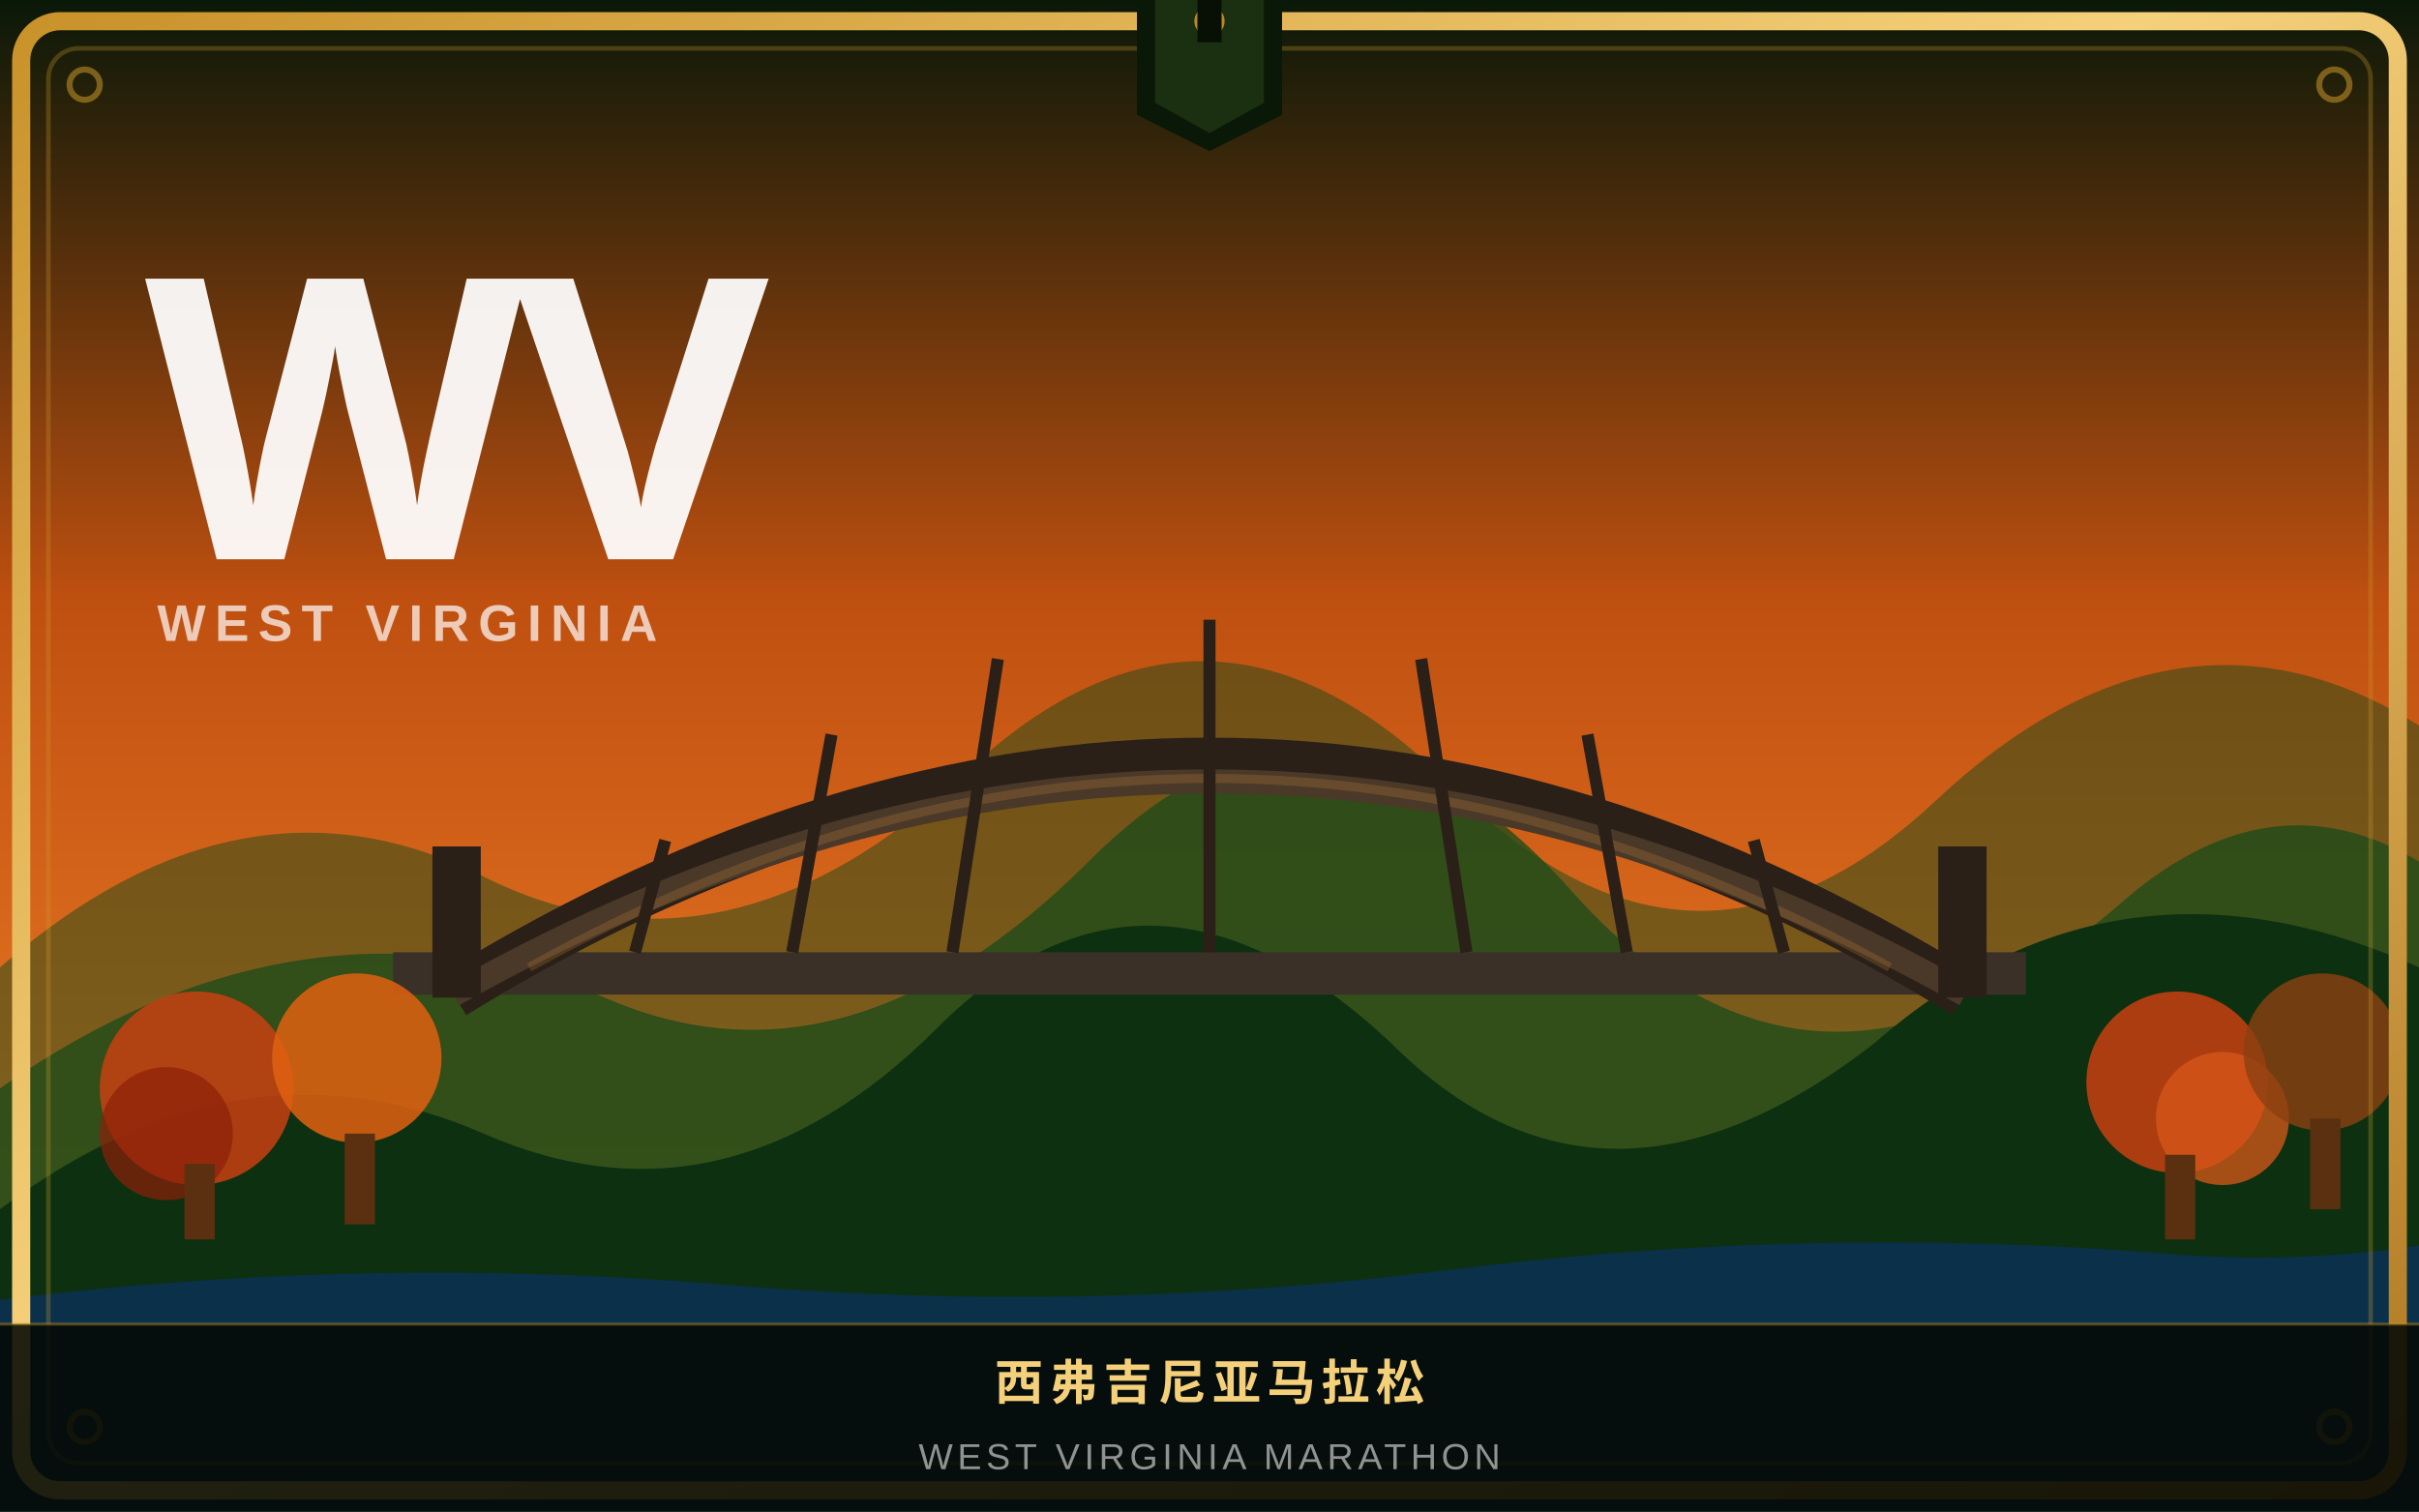
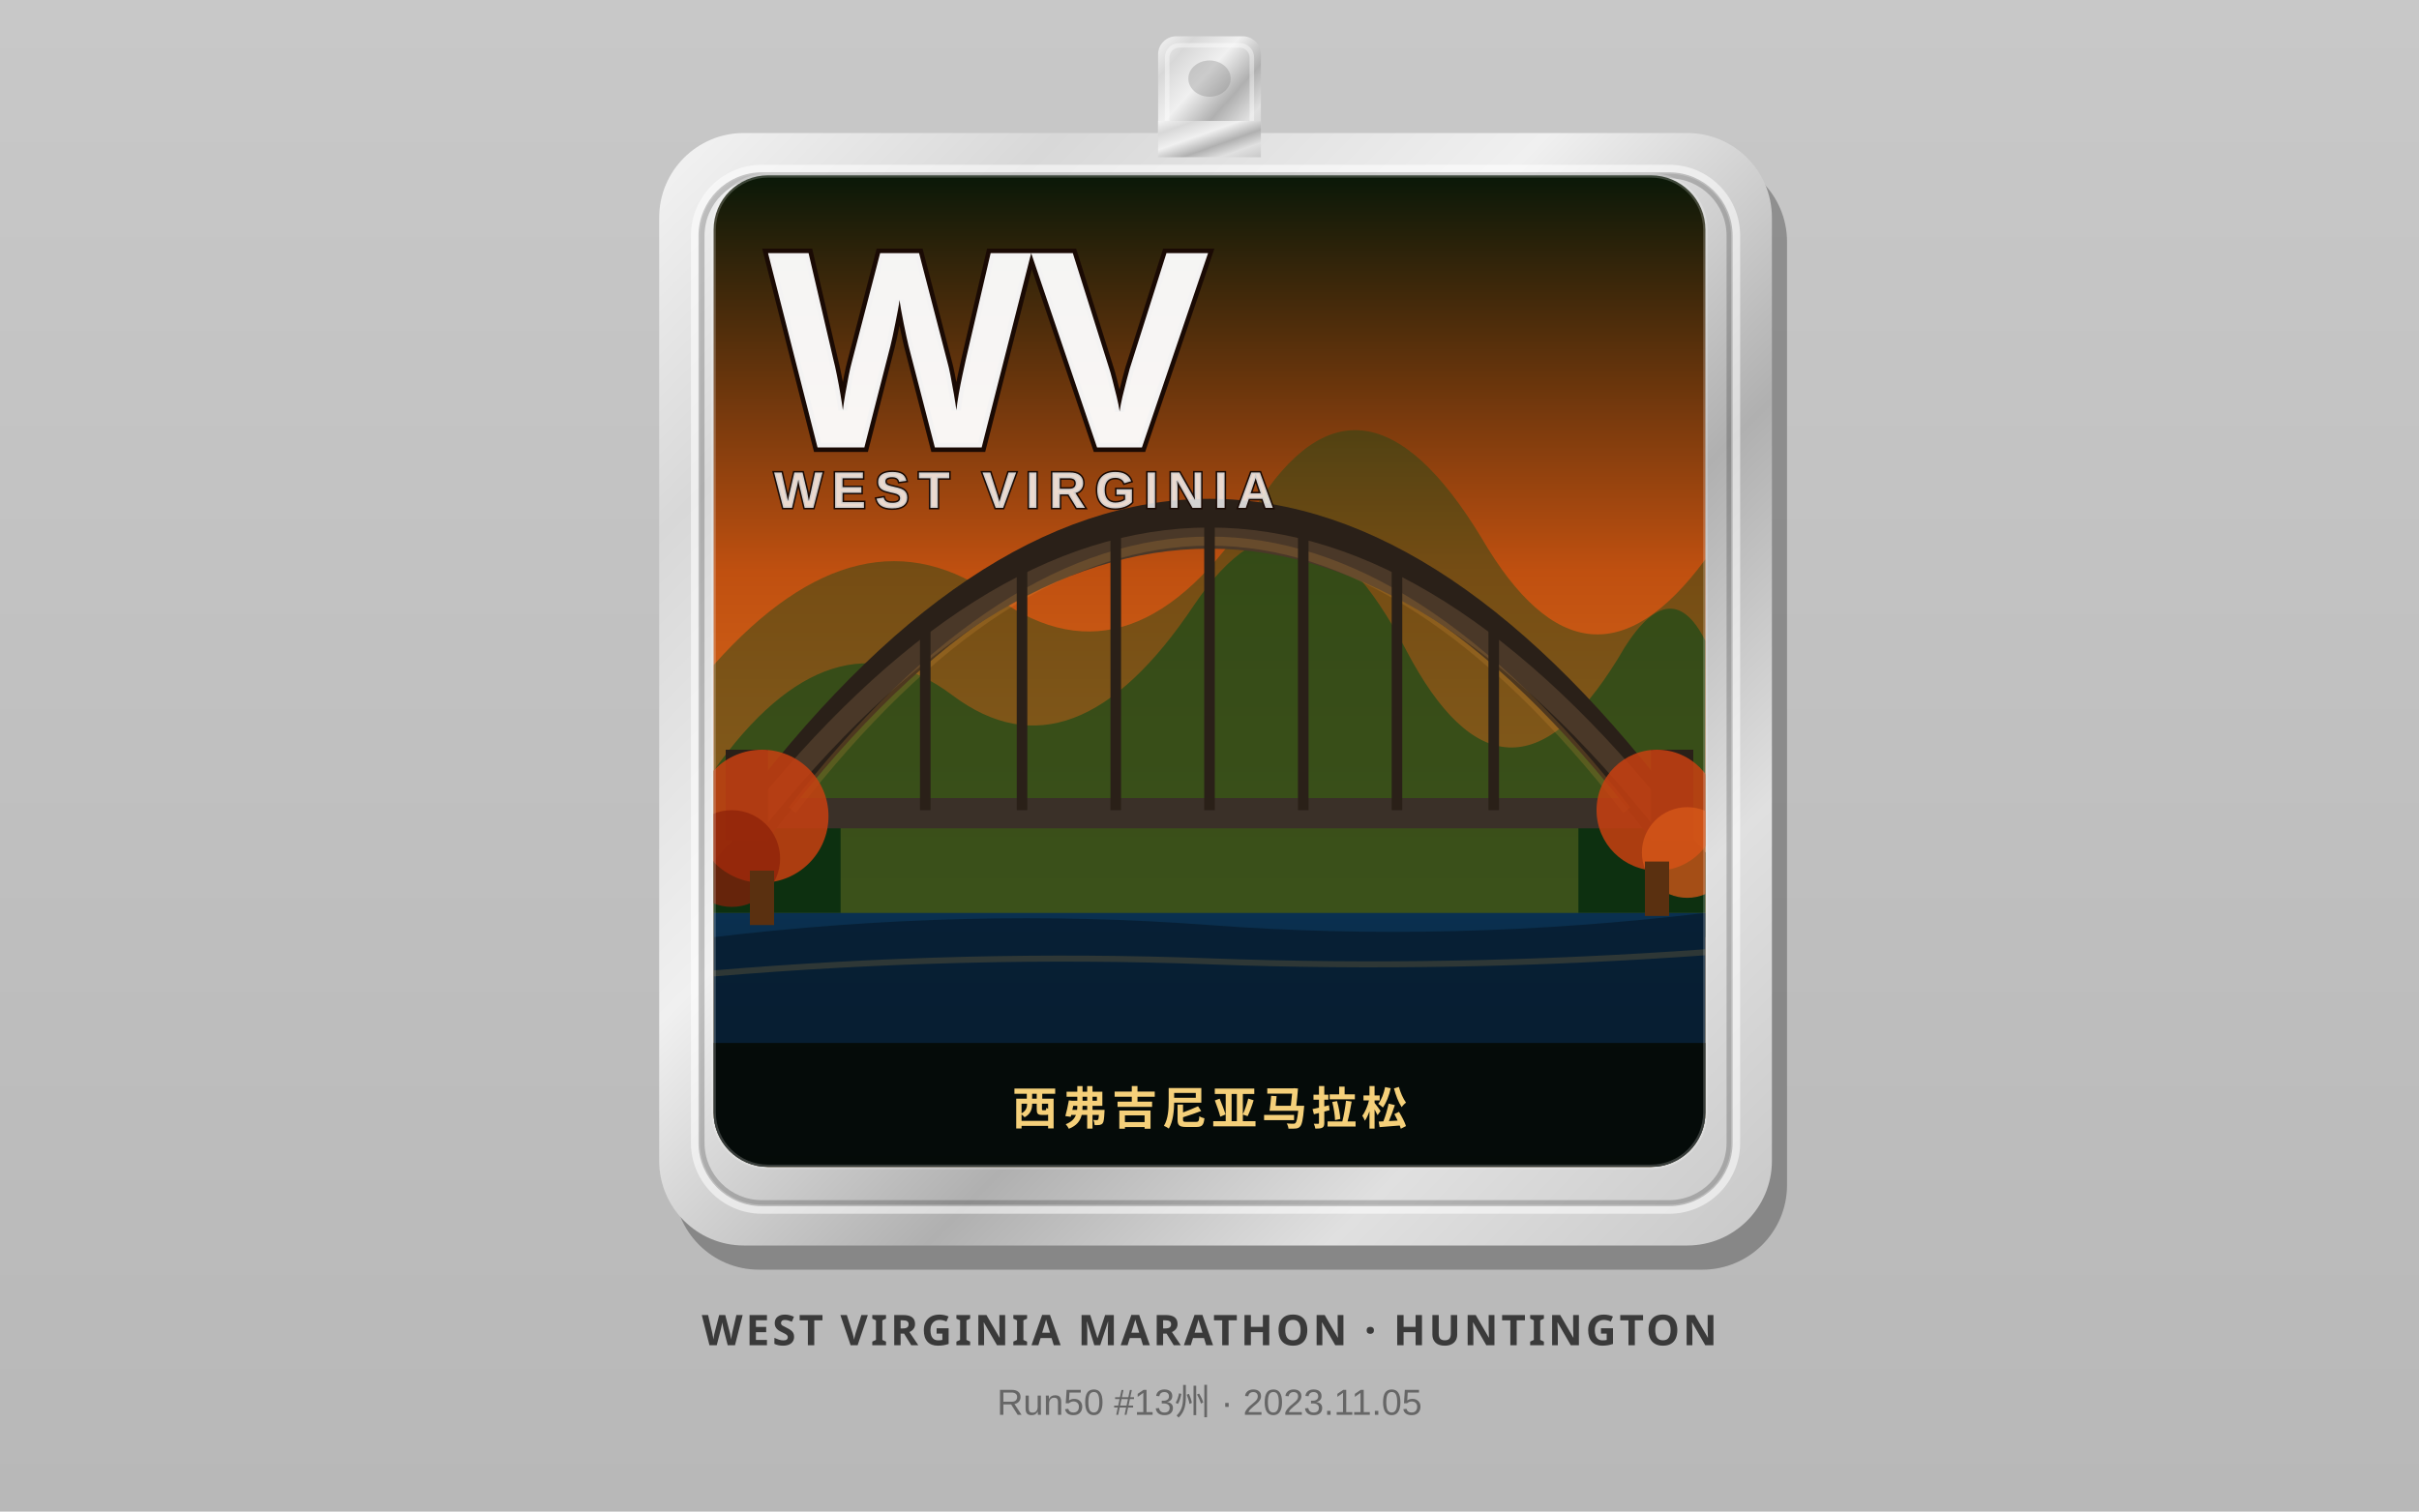
<svg xmlns="http://www.w3.org/2000/svg" viewBox="0 0 800 500">
  <defs>
-     <linearGradient id="sky-wv" x1="0" y1="0" x2="0" y2="1">
+     <linearGradient id="bg" x1="0" y1="0" x2="0" y2="1">
+       <stop offset="0%" stop-color="#c8c8c8" />
+       <stop offset="100%" stop-color="#b8b8b8" />
+     </linearGradient>
+     <linearGradient id="silver" x1="0" y1="0" x2="1" y2="1">
+       <stop offset="0%" stop-color="#f4f4f4" />
+       <stop offset="18%" stop-color="#d8d8d8" />
+       <stop offset="40%" stop-color="#f0f0f0" />
+       <stop offset="62%" stop-color="#b0b0b0" />
+       <stop offset="80%" stop-color="#e0e0e0" />
+       <stop offset="100%" stop-color="#c8c8c8" />
+     </linearGradient>
+     <linearGradient id="sky" x1="0" y1="0" x2="0" y2="1">
      <stop offset="0%" stop-color="#0a1808" />
      <stop offset="40%" stop-color="#c05010" />
      <stop offset="70%" stop-color="#e07020" />
      <stop offset="100%" stop-color="#f0a030" />
    </linearGradient>
-     <linearGradient id="gold-wv" x1="0" y1="0" x2="1" y2="1">
-       <stop offset="0%" stop-color="#c9922a" />
-       <stop offset="45%" stop-color="#f5d07a" />
-       <stop offset="100%" stop-color="#b07820" />
+     <linearGradient id="river" x1="0" y1="0" x2="0" y2="1">
+       <stop offset="0%" stop-color="#0a3050" />
+       <stop offset="100%" stop-color="#061c2e" />
    </linearGradient>
-     <linearGradient id="mtn-wv" x1="0" y1="0" x2="0" y2="1">
-       <stop offset="0%" stop-color="#1a4a18" />
-       <stop offset="100%" stop-color="#0a2a08" />
-     </linearGradient>
+     <clipPath id="clip">
+       <rect x="236" y="58" width="328" height="328" rx="18" />
+     </clipPath>
  </defs>
-   <rect width="800" height="500" fill="url(#sky-wv)" />
-   <path d="M0,320 Q80,250 160,290 Q240,330 320,255 Q400,180 480,260 Q560,340 640,265 Q720,190 800,240 L800,500 L0,500 Z" fill="#1a4a18" opacity="0.5" />
-   <path d="M0,360 Q100,290 200,330 Q280,365 360,285 Q440,205 520,295 Q600,385 700,300 Q750,255 800,285 L800,500 L0,500 Z" fill="#1a4a18" opacity="0.75" />
-   <path d="M0,400 Q80,340 160,375 Q240,410 310,340 Q380,270 460,345 Q530,415 620,345 Q700,275 800,320 L800,500 L0,500 Z" fill="#0d3010" />
-   <path d="M0,430 Q120,415 240,425 Q360,435 480,420 Q600,405 720,415 Q760,418 800,412 L800,500 L0,500 Z" fill="#0a3050" opacity="0.9" />
-   <rect x="130" y="315" width="540" height="14" fill="#3a3028" />
-   <path d="M150,329 Q400,175 650,329" fill="none" stroke="#2a2018" stroke-width="16" />
-   <path d="M150,329 Q400,188 650,329" fill="none" stroke="#4a3828" stroke-width="8" />
-   <path d="M175,320 Q400,195 625,320" fill="none" stroke="rgba(220,150,60,0.2)" stroke-width="3" />
-   <line x1="220" y1="278" x2="210" y2="315" stroke="#2a2018" stroke-width="4" />
-   <line x1="275" y1="243" x2="262" y2="315" stroke="#2a2018" stroke-width="4" />
-   <line x1="330" y1="218" x2="315" y2="315" stroke="#2a2018" stroke-width="4" />
-   <line x1="400" y1="205" x2="400" y2="315" stroke="#2a2018" stroke-width="4" />
-   <line x1="470" y1="218" x2="485" y2="315" stroke="#2a2018" stroke-width="4" />
-   <line x1="525" y1="243" x2="538" y2="315" stroke="#2a2018" stroke-width="4" />
-   <line x1="580" y1="278" x2="590" y2="315" stroke="#2a2018" stroke-width="4" />
-   <rect x="143" y="280" width="16" height="50" fill="#2a2018" />
-   <rect x="641" y="280" width="16" height="50" fill="#2a2018" />
-   <circle cx="65" cy="360" r="32" fill="#c84010" opacity="0.85" />
-   <circle cx="55" cy="375" r="22" fill="#8B2008" opacity="0.7" />
-   <rect x="61" y="385" width="10" height="25" fill="#5a3010" />
-   <circle cx="118" cy="350" r="28" fill="#e06010" opacity="0.85" />
-   <rect x="114" y="375" width="10" height="30" fill="#5a3010" />
-   <circle cx="720" cy="358" r="30" fill="#c84010" opacity="0.85" />
-   <circle cx="735" cy="370" r="22" fill="#d85818" opacity="0.75" />
-   <rect x="716" y="382" width="10" height="28" fill="#5a3010" />
-   <circle cx="768" cy="348" r="26" fill="#8B4010" opacity="0.8" />
-   <rect x="764" y="370" width="10" height="30" fill="#5a3010" />
-   <rect x="7" y="7" width="786" height="486" rx="13" ry="13" fill="none" stroke="url(#gold-wv)" stroke-width="6" />
-   <rect x="16" y="16" width="768" height="468" rx="10" ry="10" fill="none" stroke="rgba(200,150,40,0.3)" stroke-width="1.5" />
-   <circle cx="28" cy="28" r="5" fill="none" stroke="rgba(200,150,40,0.55)" stroke-width="2" />
-   <circle cx="772" cy="28" r="5" fill="none" stroke="rgba(200,150,40,0.55)" stroke-width="2" />
-   <circle cx="28" cy="472" r="5" fill="none" stroke="rgba(200,150,40,0.55)" stroke-width="2" />
-   <circle cx="772" cy="472" r="5" fill="none" stroke="rgba(200,150,40,0.55)" stroke-width="2" />
-   <path d="M376,0 L424,0 L424,38 L400,50 L376,38 Z" fill="#0a1808" />
-   <path d="M382,0 L418,0 L418,34 L400,44 L382,34 Z" fill="#1a3010" />
-   <circle cx="400" cy="7" r="5" fill="#c9922a" opacity="0.9" />
-   <rect x="396" y="0" width="8" height="14" fill="#081006" />
-   <text x="48" y="185" font-family="'Arial Black','Franklin Gothic Heavy',sans-serif" font-size="130" font-weight="900" fill="white" fill-opacity="0.93" letter-spacing="-4">WV</text>
-   <text x="52" y="212" font-family="Arial,sans-serif" font-size="17" font-weight="600" fill="white" fill-opacity="0.7" letter-spacing="3">WEST VIRGINIA</text>
-   <rect x="0" y="438" width="800" height="62" fill="rgba(5,10,4,0.88)" />
-   <line x1="0" y1="438" x2="800" y2="438" stroke="rgba(200,150,40,0.4)" stroke-width="1" />
-   <text x="400" y="463" font-family="'Arial Black',sans-serif" font-size="16" font-weight="900" fill="#f5d07a" text-anchor="middle" letter-spacing="2">西弗吉尼亚马拉松</text>
-   <text x="400" y="486" font-family="Arial,sans-serif" font-size="12" fill="rgba(255,255,255,0.55)" text-anchor="middle" letter-spacing="1.5">WEST VIRGINIA MARATHON</text>
+   <rect width="800" height="500" fill="url(#bg)" />
+   <rect x="218" y="44" width="368" height="368" rx="28" fill="rgba(0,0,0,0.28)" transform="translate(5,8)" />
+   <rect x="218" y="44" width="368" height="368" rx="28" fill="url(#silver)" />
+   <rect x="230" y="56" width="344" height="344" rx="22" fill="none" stroke="rgba(255,255,255,0.55)" stroke-width="3" />
+   <rect x="232" y="58" width="340" height="340" rx="20" fill="none" stroke="rgba(0,0,0,0.2)" stroke-width="2" />
+   <g clip-path="url(#clip)">
+     <rect x="236" y="58" width="328" height="328" fill="url(#sky)" />
+     <path d="M236,220 Q285,165 330,198 Q375,230 415,168 Q450,112 490,178 Q525,238 564,185 L564,310 L236,310Z" fill="#1a4a18" opacity="0.45" />
+     <path d="M236,255 Q275,200 315,230 Q355,260 395,200 Q430,148 465,215 Q498,278 535,218 Q552,188 564,212 L564,310 L236,310Z" fill="#1a4a18" opacity="0.7" />
+     <path d="M236,285 Q258,258 278,270 L278,302 L236,302Z" fill="#0d3010" />
+     <path d="M522,270 Q544,258 564,282 L564,302 L522,302Z" fill="#0d3010" />
+     <rect x="236" y="302" width="328" height="84" fill="url(#river)" />
+     <path d="M236,310 Q320,300 400,306 Q480,312 564,302 L564,386 L236,386Z" fill="#061c2e" opacity="0.8" />
+     <path d="M236,322 Q320,315 400,318 Q480,321 564,315" fill="none" stroke="rgba(200,150,60,0.2)" stroke-width="2" />
+     <rect x="244" y="264" width="312" height="10" fill="#3a3028" />
+     <path d="M248,274 Q400,70 552,274" fill="none" stroke="#2a2018" stroke-width="14" />
+     <path d="M248,274 Q400,82 552,274" fill="none" stroke="#4a3828" stroke-width="7" />
+     <path d="M262,268 Q400,90 538,268" fill="none" stroke="rgba(220,150,60,0.2)" stroke-width="3" />
+     <line x1="306" y1="206" x2="306" y2="268" stroke="#2a2018" stroke-width="3.5" />
+     <line x1="338" y1="185" x2="338" y2="268" stroke="#2a2018" stroke-width="3.5" />
+     <line x1="369" y1="172" x2="369" y2="268" stroke="#2a2018" stroke-width="3.5" />
+     <line x1="400" y1="168" x2="400" y2="268" stroke="#2a2018" stroke-width="3.5" />
+     <line x1="431" y1="172" x2="431" y2="268" stroke="#2a2018" stroke-width="3.5" />
+     <line x1="462" y1="185" x2="462" y2="268" stroke="#2a2018" stroke-width="3.5" />
+     <line x1="494" y1="206" x2="494" y2="268" stroke="#2a2018" stroke-width="3.5" />
+     <rect x="240" y="248" width="14" height="30" fill="#2a2018" />
+     <rect x="546" y="248" width="14" height="30" fill="#2a2018" />
+     <circle cx="252" cy="270" r="22" fill="#c84010" opacity="0.85" />
+     <circle cx="242" cy="284" r="16" fill="#8B2008" opacity="0.7" />
+     <rect x="248" y="288" width="8" height="18" fill="#5a3010" />
+     <circle cx="548" cy="268" r="20" fill="#c84010" opacity="0.85" />
+     <circle cx="558" cy="282" r="15" fill="#d85818" opacity="0.75" />
+     <rect x="544" y="285" width="8" height="18" fill="#5a3010" />
+     <rect x="236" y="345" width="328" height="41" fill="rgba(5,10,4,0.88)" />
+     <text x="254" y="148" font-family="'Arial Black',Impact,sans-serif" font-size="90" font-weight="900" fill="white" fill-opacity="0.95" stroke="#1a0a04" stroke-width="3" paint-order="stroke">WV</text>
+     <text x="256" y="168" font-family="Arial,sans-serif" font-size="17" font-weight="700" fill="white" fill-opacity="0.8" stroke="#1a0a04" stroke-width="1" paint-order="stroke" letter-spacing="3">WEST VIRGINIA</text>
+     <text x="400" y="372" font-family="'Arial Black',sans-serif" font-size="15" font-weight="900" fill="#f5d07a" text-anchor="middle" letter-spacing="1.5">西弗吉尼亚马拉松</text>
+   </g>
+   <rect x="236" y="58" width="328" height="328" rx="18" fill="none" stroke="rgba(255,255,255,0.2)" stroke-width="1.5" />
+   <rect x="383" y="12" width="34" height="38" rx="6" fill="url(#silver)" />
+   <rect x="386" y="15" width="28" height="32" rx="4" fill="none" stroke="rgba(255,255,255,0.4)" stroke-width="1.5" />
+   <rect x="383" y="40" width="34" height="12" fill="url(#silver)" />
+   <ellipse cx="400" cy="26" rx="7" ry="6" fill="#888" opacity="0.35" />
+   <text x="400" y="445" font-family="'Arial Black',sans-serif" font-size="14" font-weight="900" fill="#3a3a3a" text-anchor="middle" letter-spacing="1">WEST VIRGINIA MARATHON · HUNTINGTON</text>
+   <text x="400" y="468" font-family="Arial,sans-serif" font-size="12" fill="#666" text-anchor="middle">Run50 #13州 · 2023.11.05</text>
</svg>
